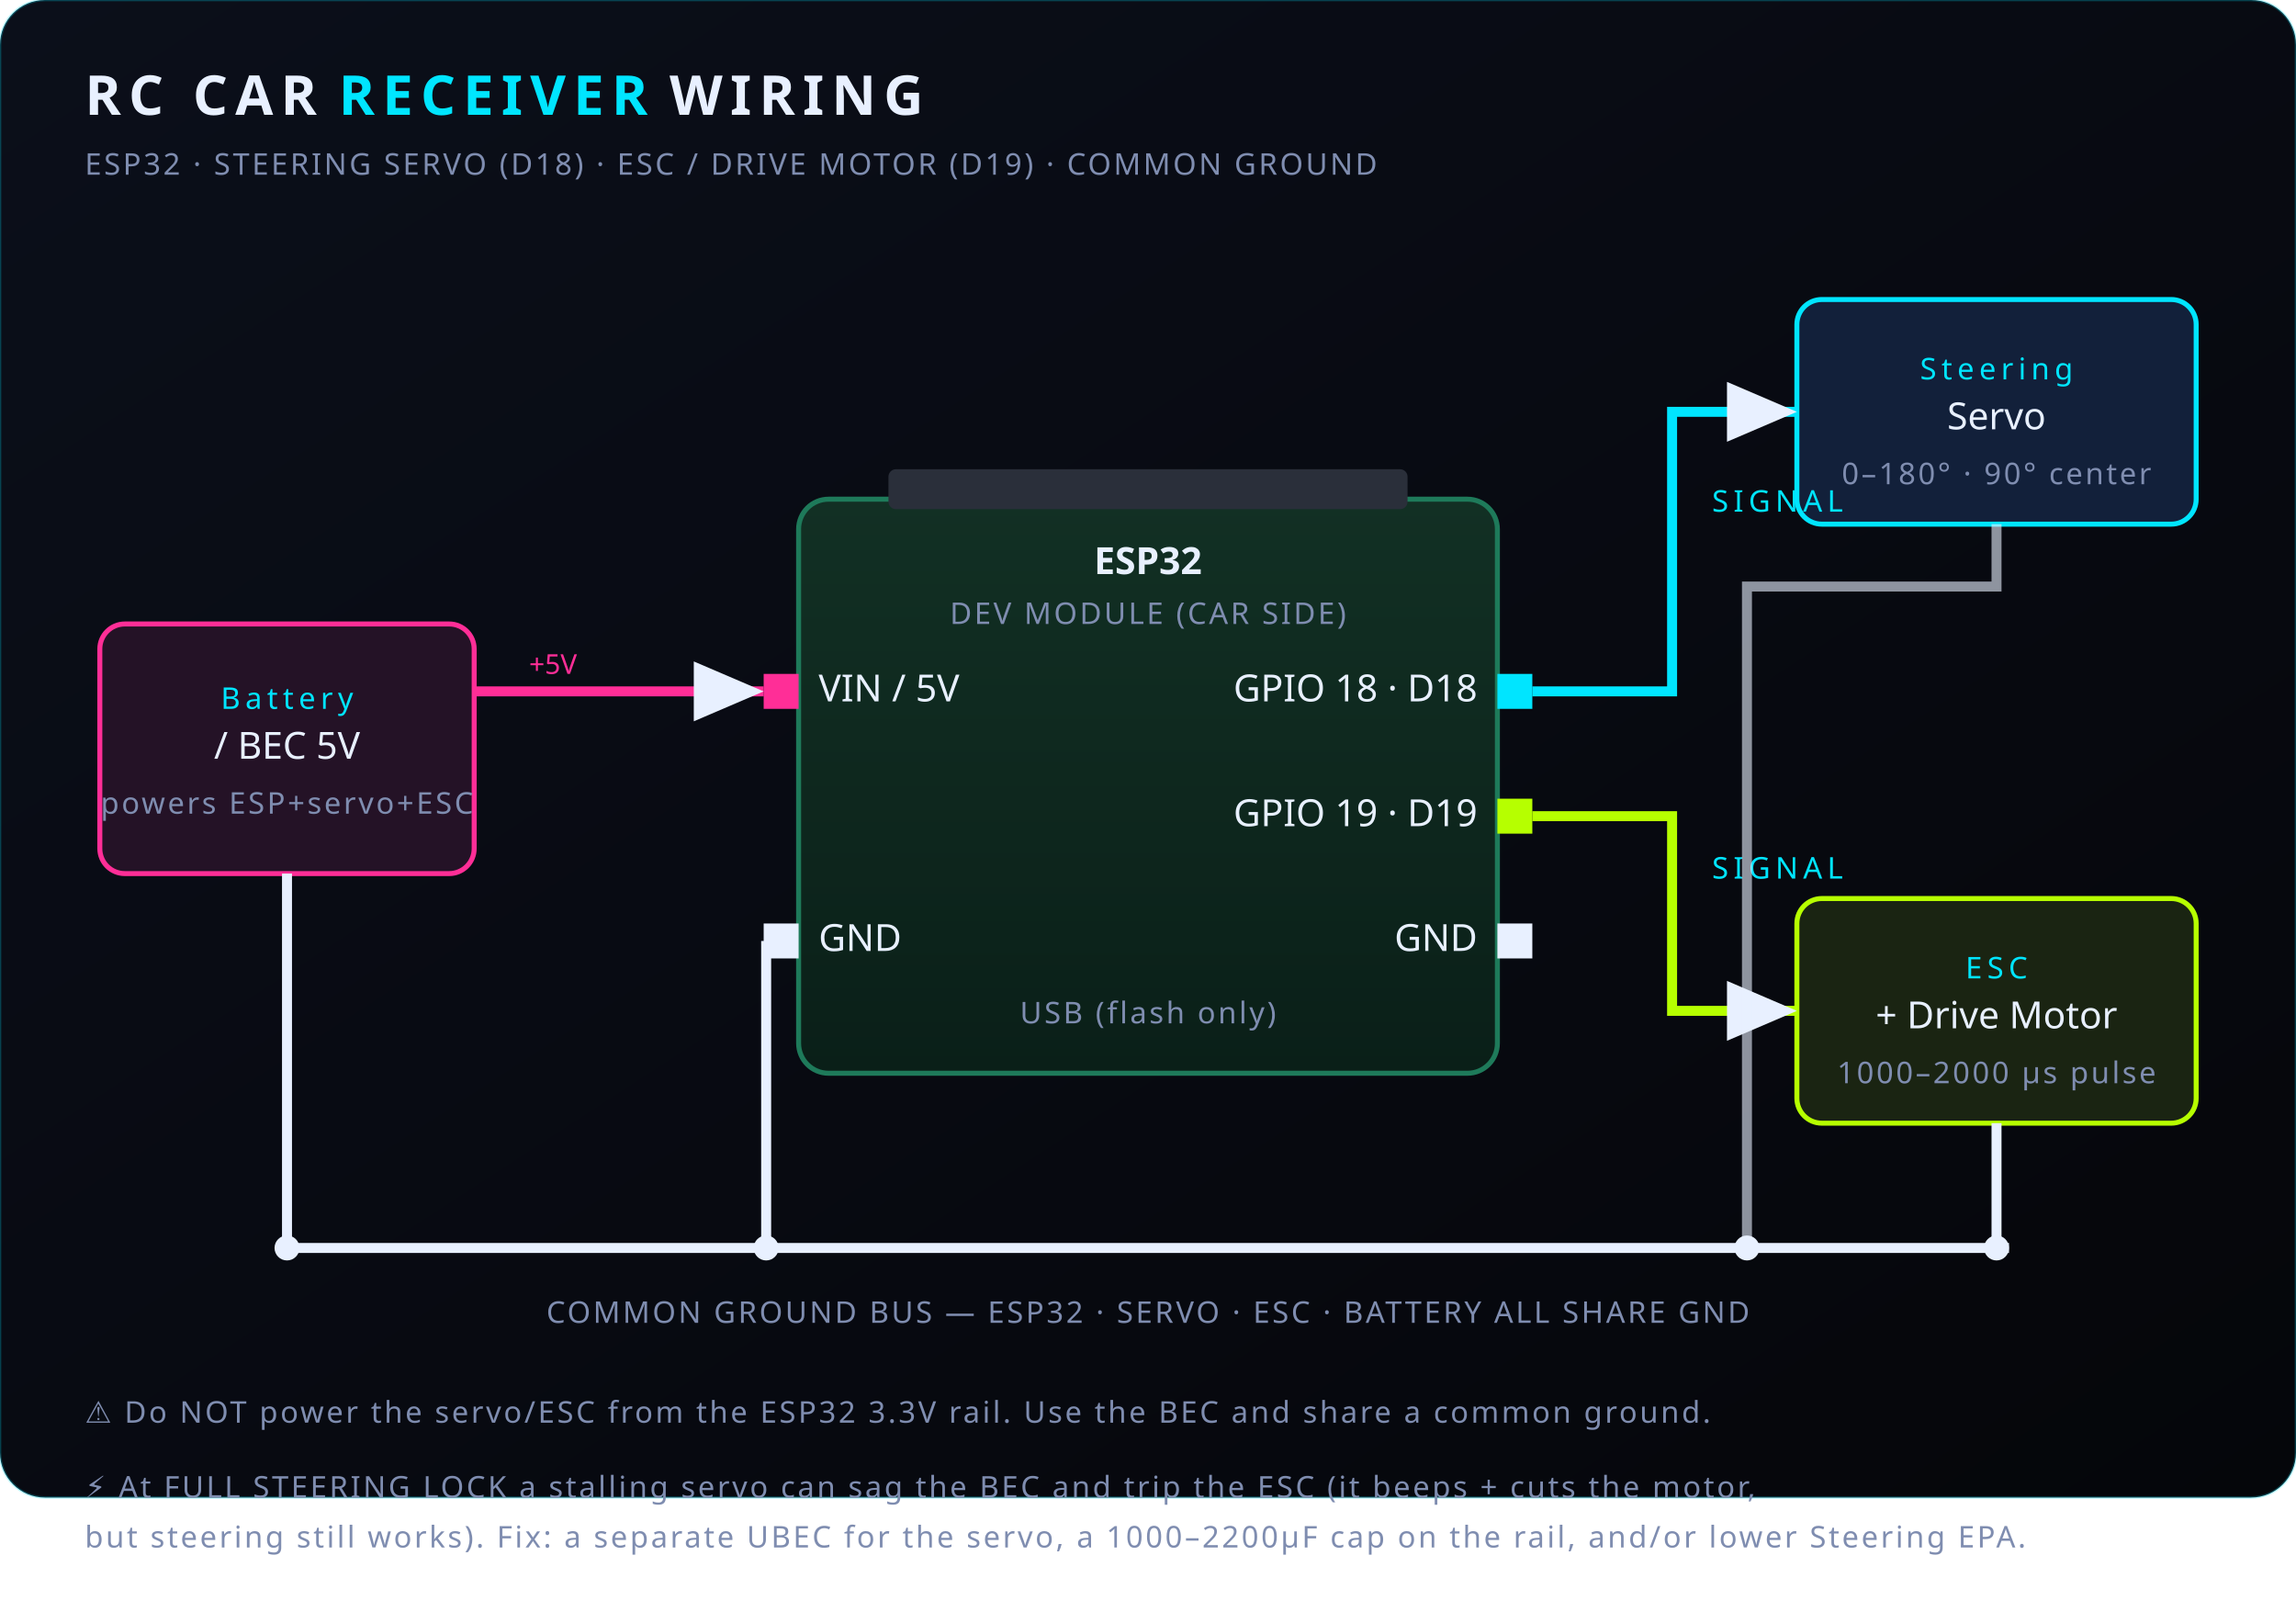
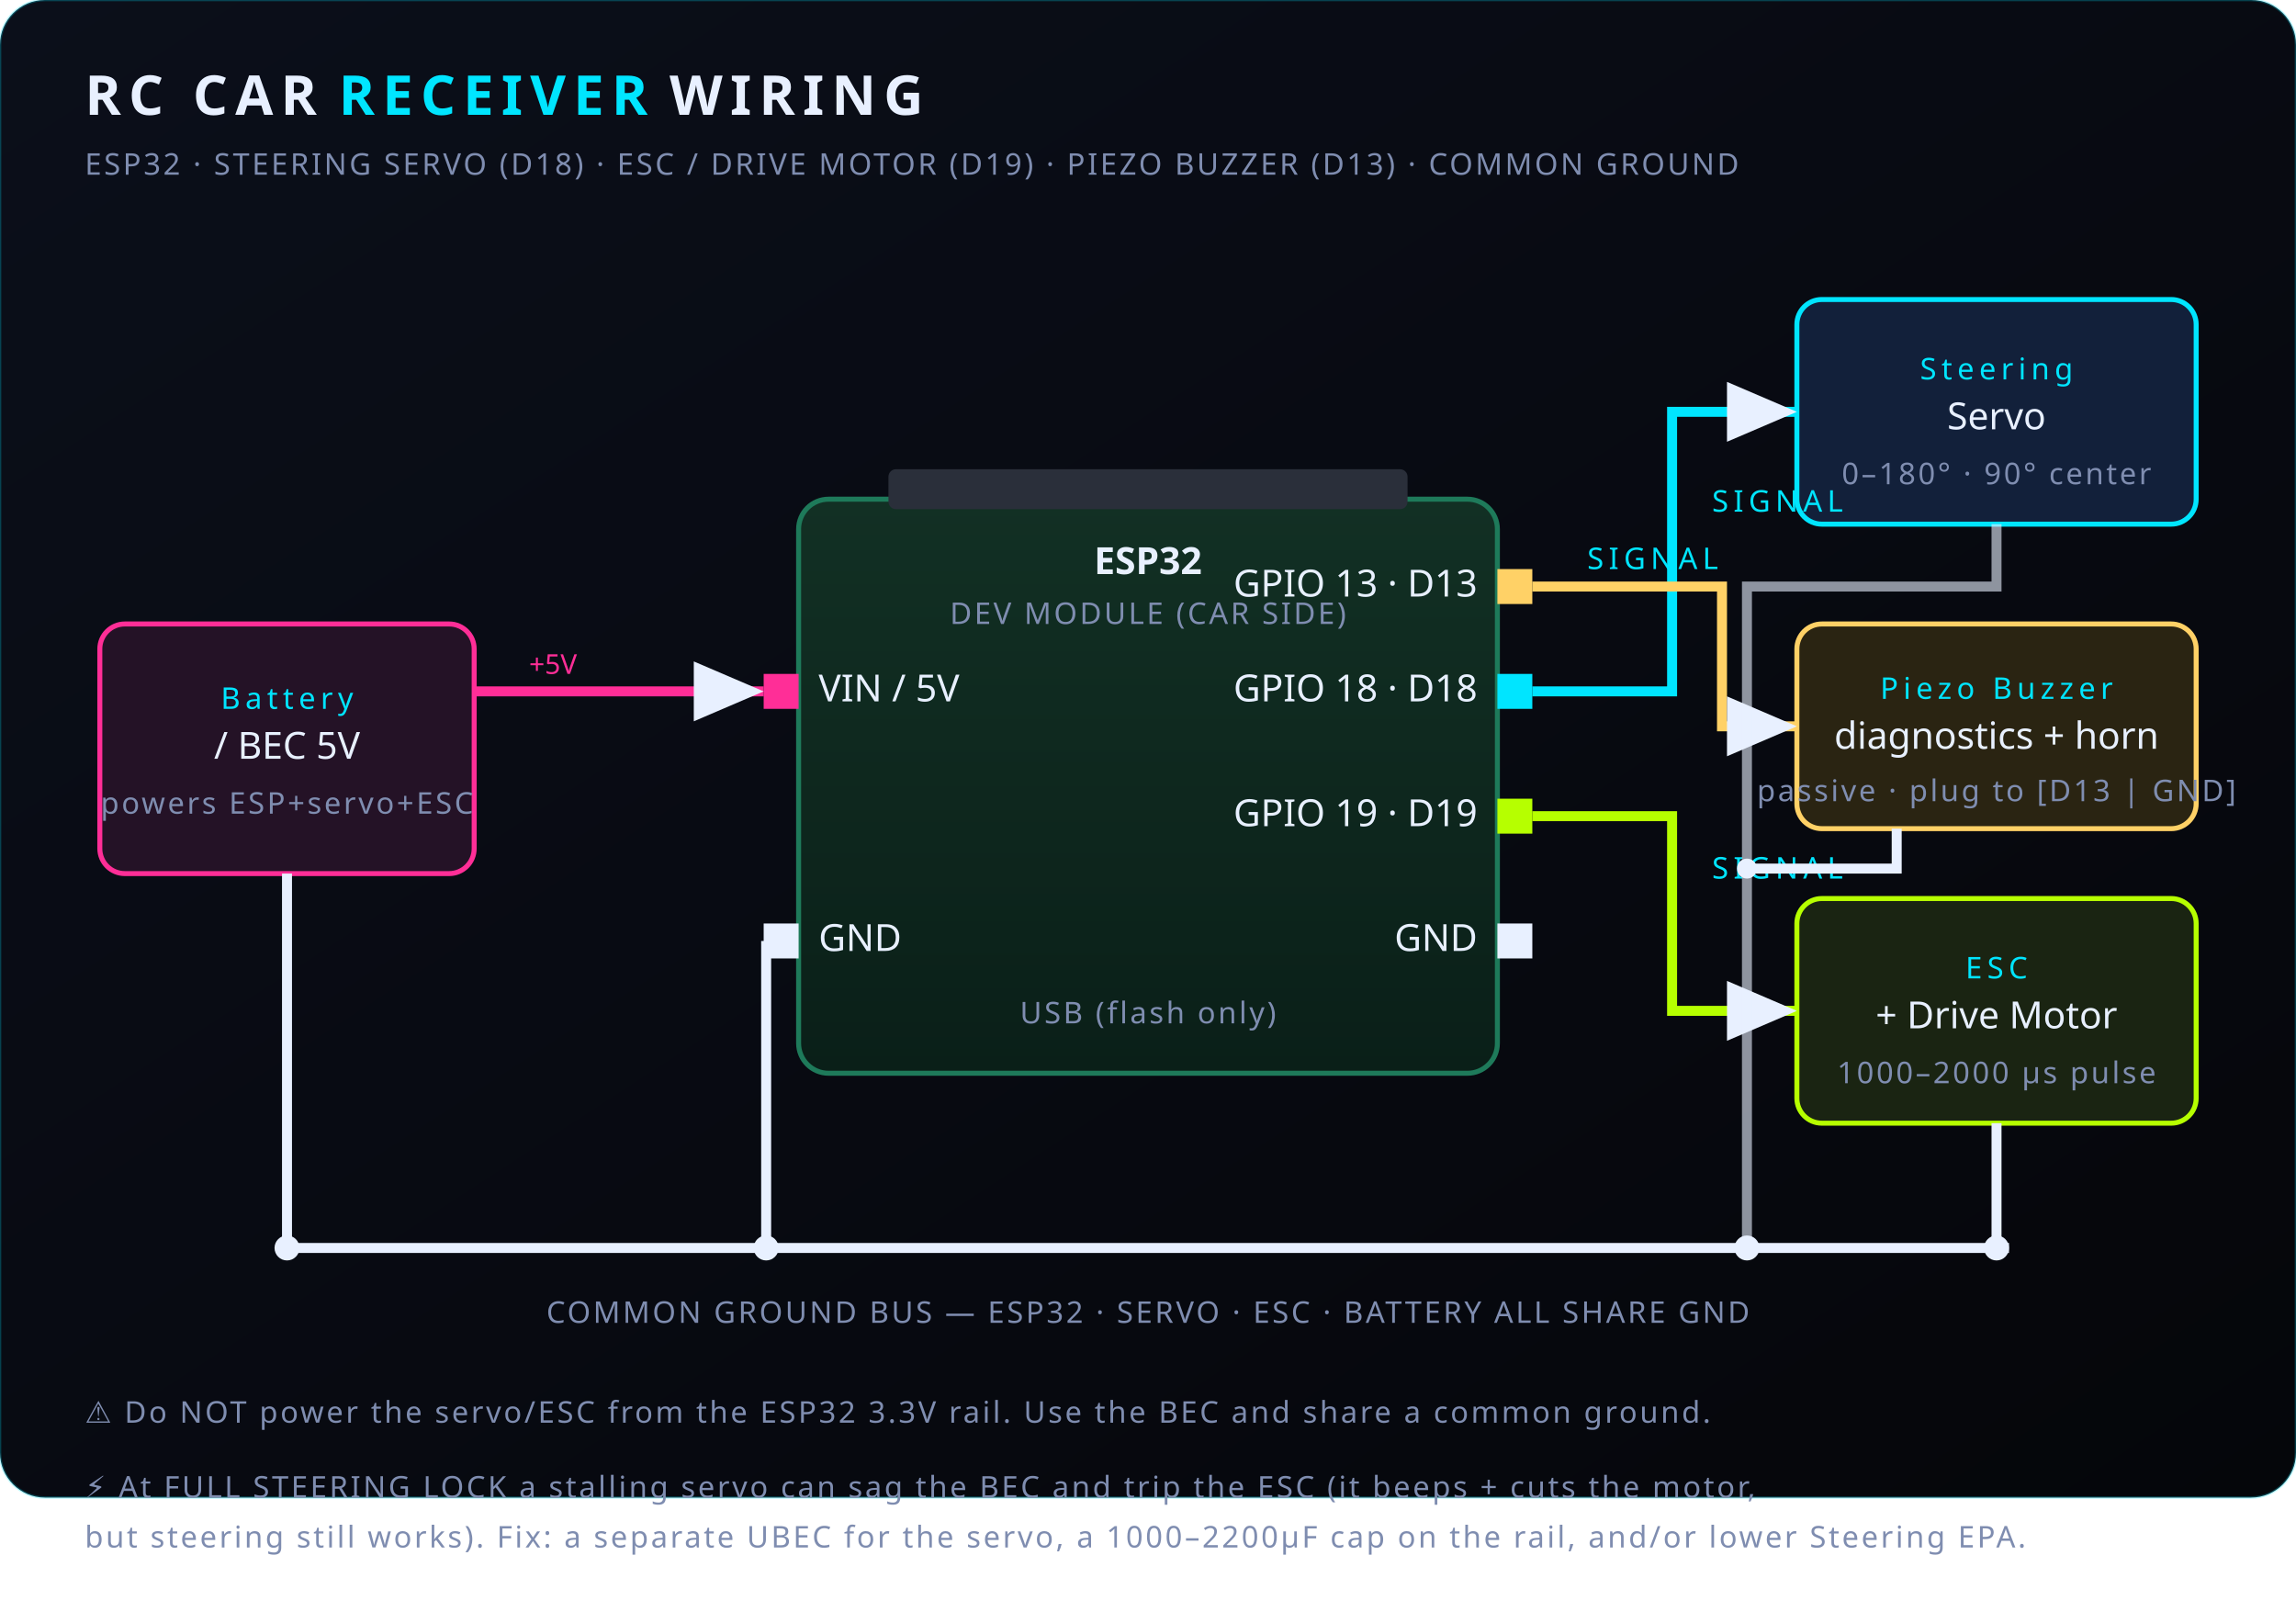
<svg xmlns="http://www.w3.org/2000/svg" viewBox="0 0 920 650" font-family="Segoe UI, Rajdhani, system-ui, sans-serif">
  <defs>
    <linearGradient id="bg" x1="0" y1="0" x2="1" y2="1">
      <stop offset="0" stop-color="#0b0f1a" />
      <stop offset="1" stop-color="#05060a" />
    </linearGradient>
    <linearGradient id="board" x1="0" y1="0" x2="0" y2="1">
      <stop offset="0" stop-color="#123024" />
      <stop offset="1" stop-color="#0a1f18" />
    </linearGradient>
    <linearGradient id="fill" x1="0" y1="0" x2="1" y2="0">
      <stop offset="0" stop-color="#00e5ff" />
      <stop offset="1" stop-color="#ff2e97" />
    </linearGradient>
    <marker id="arrow" markerWidth="10" markerHeight="10" refX="7" refY="3" orient="auto" markerUnits="strokeWidth">
      <path d="M0,0 L7,3 L0,6 Z" fill="#e8f0ff" />
    </marker>
    <style>
      .lbl   { fill:#e8f0ff; font-size:15px; }
      .lbl-s { fill:#7f8db0; font-size:12px; letter-spacing:1px; }
      .neon  { fill:#00e5ff; font-size:12px; letter-spacing:2px; text-transform:uppercase; }
      .pin   { fill:#04060a; font-size:12px; font-weight:700; }
      .title { fill:#e8f0ff; font-size:22px; font-weight:800; letter-spacing:3px; }
      .accent{ fill:#00e5ff; }
      .mag   { fill:#ff2e97; }
      .wire  { fill:none; stroke-width:4; }
    </style>
  </defs>
  <rect x="0" y="0" width="920" height="600" rx="18" fill="url(#bg)" stroke="rgba(0,229,255,0.25)" />
  <text x="34" y="46" class="title">RC CAR <tspan class="accent">RECEIVER</tspan> WIRING</text>
-   <text x="34" y="70" class="lbl-s">ESP32 · STEERING SERVO (D18) · ESC / DRIVE MOTOR (D19) · COMMON GROUND</text>
+   <text x="34" y="70" class="lbl-s">ESP32 · STEERING SERVO (D18) · ESC / DRIVE MOTOR (D19) · PIEZO BUZZER (D13) · COMMON GROUND</text>
  <g>
    <rect x="320" y="200" width="280" height="230" rx="12" fill="url(#board)" stroke="#1e7a5a" stroke-width="2" />
    <rect x="356" y="188" width="208" height="16" rx="3" fill="#2a2f3a" />
    <text x="460" y="230" text-anchor="middle" class="lbl" font-weight="800" font-size="20">ESP32</text>
    <text x="460" y="250" text-anchor="middle" class="lbl-s">DEV MODULE (CAR SIDE)</text>
    <text x="460" y="410" text-anchor="middle" class="lbl-s">USB (flash only)</text>
    <g>
      <rect x="600" y="270" width="14" height="14" fill="#00e5ff" />
      <text x="592" y="281" text-anchor="end" class="lbl">GPIO 18 · D18</text>
      <rect x="600" y="320" width="14" height="14" fill="#b6ff00" />
      <text x="592" y="331" text-anchor="end" class="lbl">GPIO 19 · D19</text>
      <rect x="600" y="370" width="14" height="14" fill="#e8f0ff" />
      <text x="592" y="381" text-anchor="end" class="lbl">GND</text>
    </g>
    <g>
      <rect x="306" y="270" width="14" height="14" fill="#ff2e97" />
      <text x="328" y="281" class="lbl">VIN / 5V</text>
      <rect x="306" y="370" width="14" height="14" fill="#e8f0ff" />
      <text x="328" y="381" class="lbl">GND</text>
    </g>
  </g>
  <g>
    <rect x="720" y="120" width="160" height="90" rx="10" fill="#12203a" stroke="#00e5ff" stroke-width="2" />
    <text x="800" y="152" text-anchor="middle" class="neon">Steering</text>
    <text x="800" y="172" text-anchor="middle" class="lbl">Servo</text>
    <text x="800" y="194" text-anchor="middle" class="lbl-s">0–180° · 90° center</text>
  </g>
  <path class="wire" stroke="#00e5ff" d="M614,277 H670 V165 H720" marker-end="url(#arrow)" />
  <text x="686" y="205" class="neon" font-size="11">SIGNAL</text>
  <g>
    <rect x="720" y="360" width="160" height="90" rx="10" fill="#1a2412" stroke="#b6ff00" stroke-width="2" />
    <text x="800" y="392" text-anchor="middle" class="neon" fill="#b6ff00">ESC</text>
    <text x="800" y="412" text-anchor="middle" class="lbl">+ Drive Motor</text>
    <text x="800" y="434" text-anchor="middle" class="lbl-s">1000–2000 µs pulse</text>
  </g>
  <path class="wire" stroke="#b6ff00" d="M614,327 H670 V405 H720" marker-end="url(#arrow)" />
  <text x="686" y="352" class="neon" fill="#b6ff00" font-size="11">SIGNAL</text>
  <g>
+     <rect x="720" y="250" width="160" height="82" rx="10" fill="#2a2412" stroke="#ffd166" stroke-width="2" />
+     <text x="800" y="280" text-anchor="middle" class="neon" fill="#ffd166">Piezo Buzzer</text>
+     <text x="800" y="300" text-anchor="middle" class="lbl">diagnostics + horn</text>
+     <text x="800" y="321" text-anchor="middle" class="lbl-s">passive · plug to [D13 | GND]</text>
+   </g>
+   <rect x="600" y="228" width="14" height="14" fill="#ffd166" />
+   <text x="592" y="239" text-anchor="end" class="lbl">GPIO 13 · D13</text>
+   <path class="wire" stroke="#ffd166" d="M614,235 H690 V291 H720" marker-end="url(#arrow)" />
+   <text x="636" y="228" class="neon" fill="#ffd166" font-size="11">SIGNAL</text>
+   <path class="wire" stroke="#e8f0ff" d="M760,332 V348 H700" />
+   <circle cx="700" cy="348" r="4" fill="#e8f0ff" />
+   <g>
    <rect x="40" y="250" width="150" height="100" rx="10" fill="#241226" stroke="#ff2e97" stroke-width="2" />
    <text x="115" y="284" text-anchor="middle" class="neon" fill="#ff2e97">Battery</text>
    <text x="115" y="304" text-anchor="middle" class="lbl">/ BEC 5V</text>
    <text x="115" y="326" text-anchor="middle" class="lbl-s">powers ESP+servo+ESC</text>
  </g>
  <path class="wire" stroke="#ff2e97" d="M190,277 H306" marker-end="url(#arrow)" />
  <text x="212" y="270" class="mag" font-size="11">+5V</text>
  <g>
    <line x1="115" y1="500" x2="805" y2="500" stroke="#e8f0ff" stroke-width="4" />
    <text x="460" y="530" text-anchor="middle" class="lbl-s">COMMON GROUND BUS — ESP32 · SERVO · ESC · BATTERY ALL SHARE GND</text>
    <path class="wire" stroke="#e8f0ff" d="M115,350 V500" />
    <path class="wire" stroke="#e8f0ff" d="M307,377 V500" />
    <path class="wire" stroke="#e8f0ff" d="M800,450 V500" />
    <path class="wire" stroke="#e8f0ff" d="M800,210 V235 H700 V500" opacity="0.6" />
    <circle cx="115" cy="500" r="5" fill="#e8f0ff" />
    <circle cx="307" cy="500" r="5" fill="#e8f0ff" />
    <circle cx="700" cy="500" r="5" fill="#e8f0ff" />
    <circle cx="800" cy="500" r="5" fill="#e8f0ff" />
  </g>
  <text x="34" y="570" class="lbl-s" fill="#ffb020">⚠ Do NOT power the servo/ESC from the ESP32 3.3V rail. Use the BEC and share a common ground.</text>
  <text x="34" y="600" class="lbl-s" fill="#ffb020">⚡ At FULL STEERING LOCK a stalling servo can sag the BEC and trip the ESC (it beeps + cuts the motor,</text>
  <text x="34" y="620" class="lbl-s" fill="#ffb020">   but steering still works). Fix: a separate UBEC for the servo, a 1000–2200µF cap on the rail, and/or lower Steering EPA.</text>
</svg>
